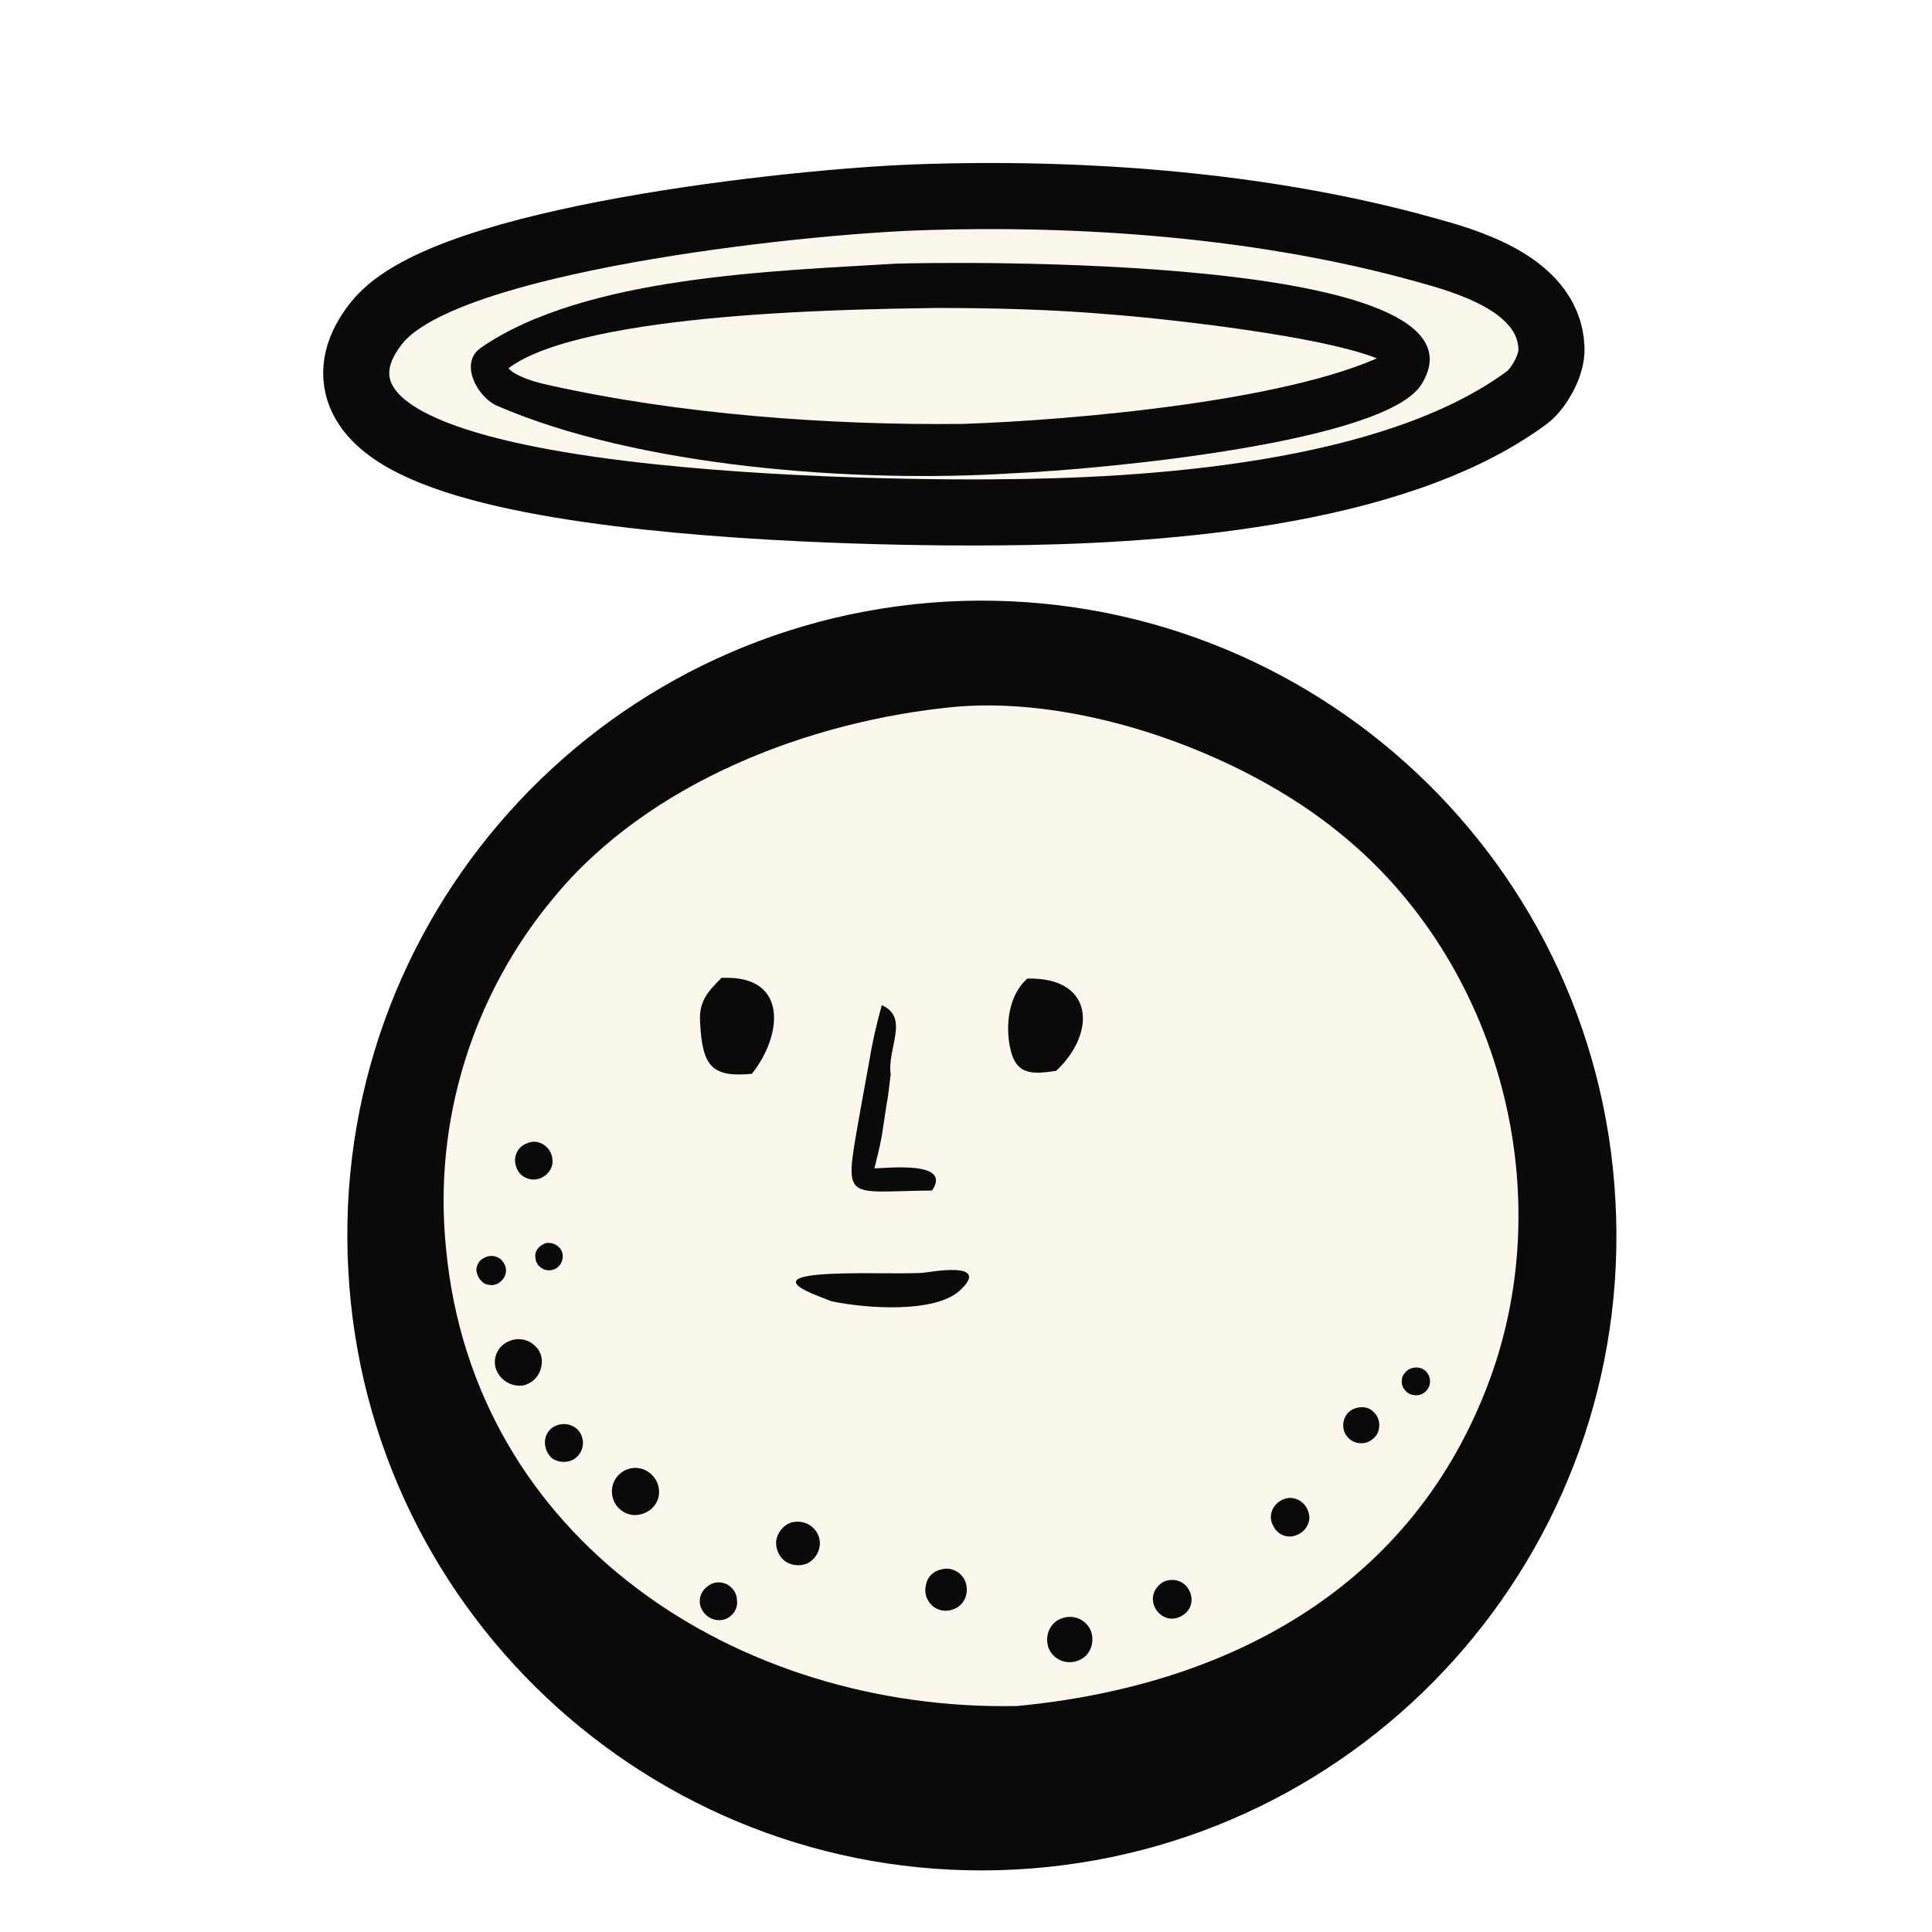
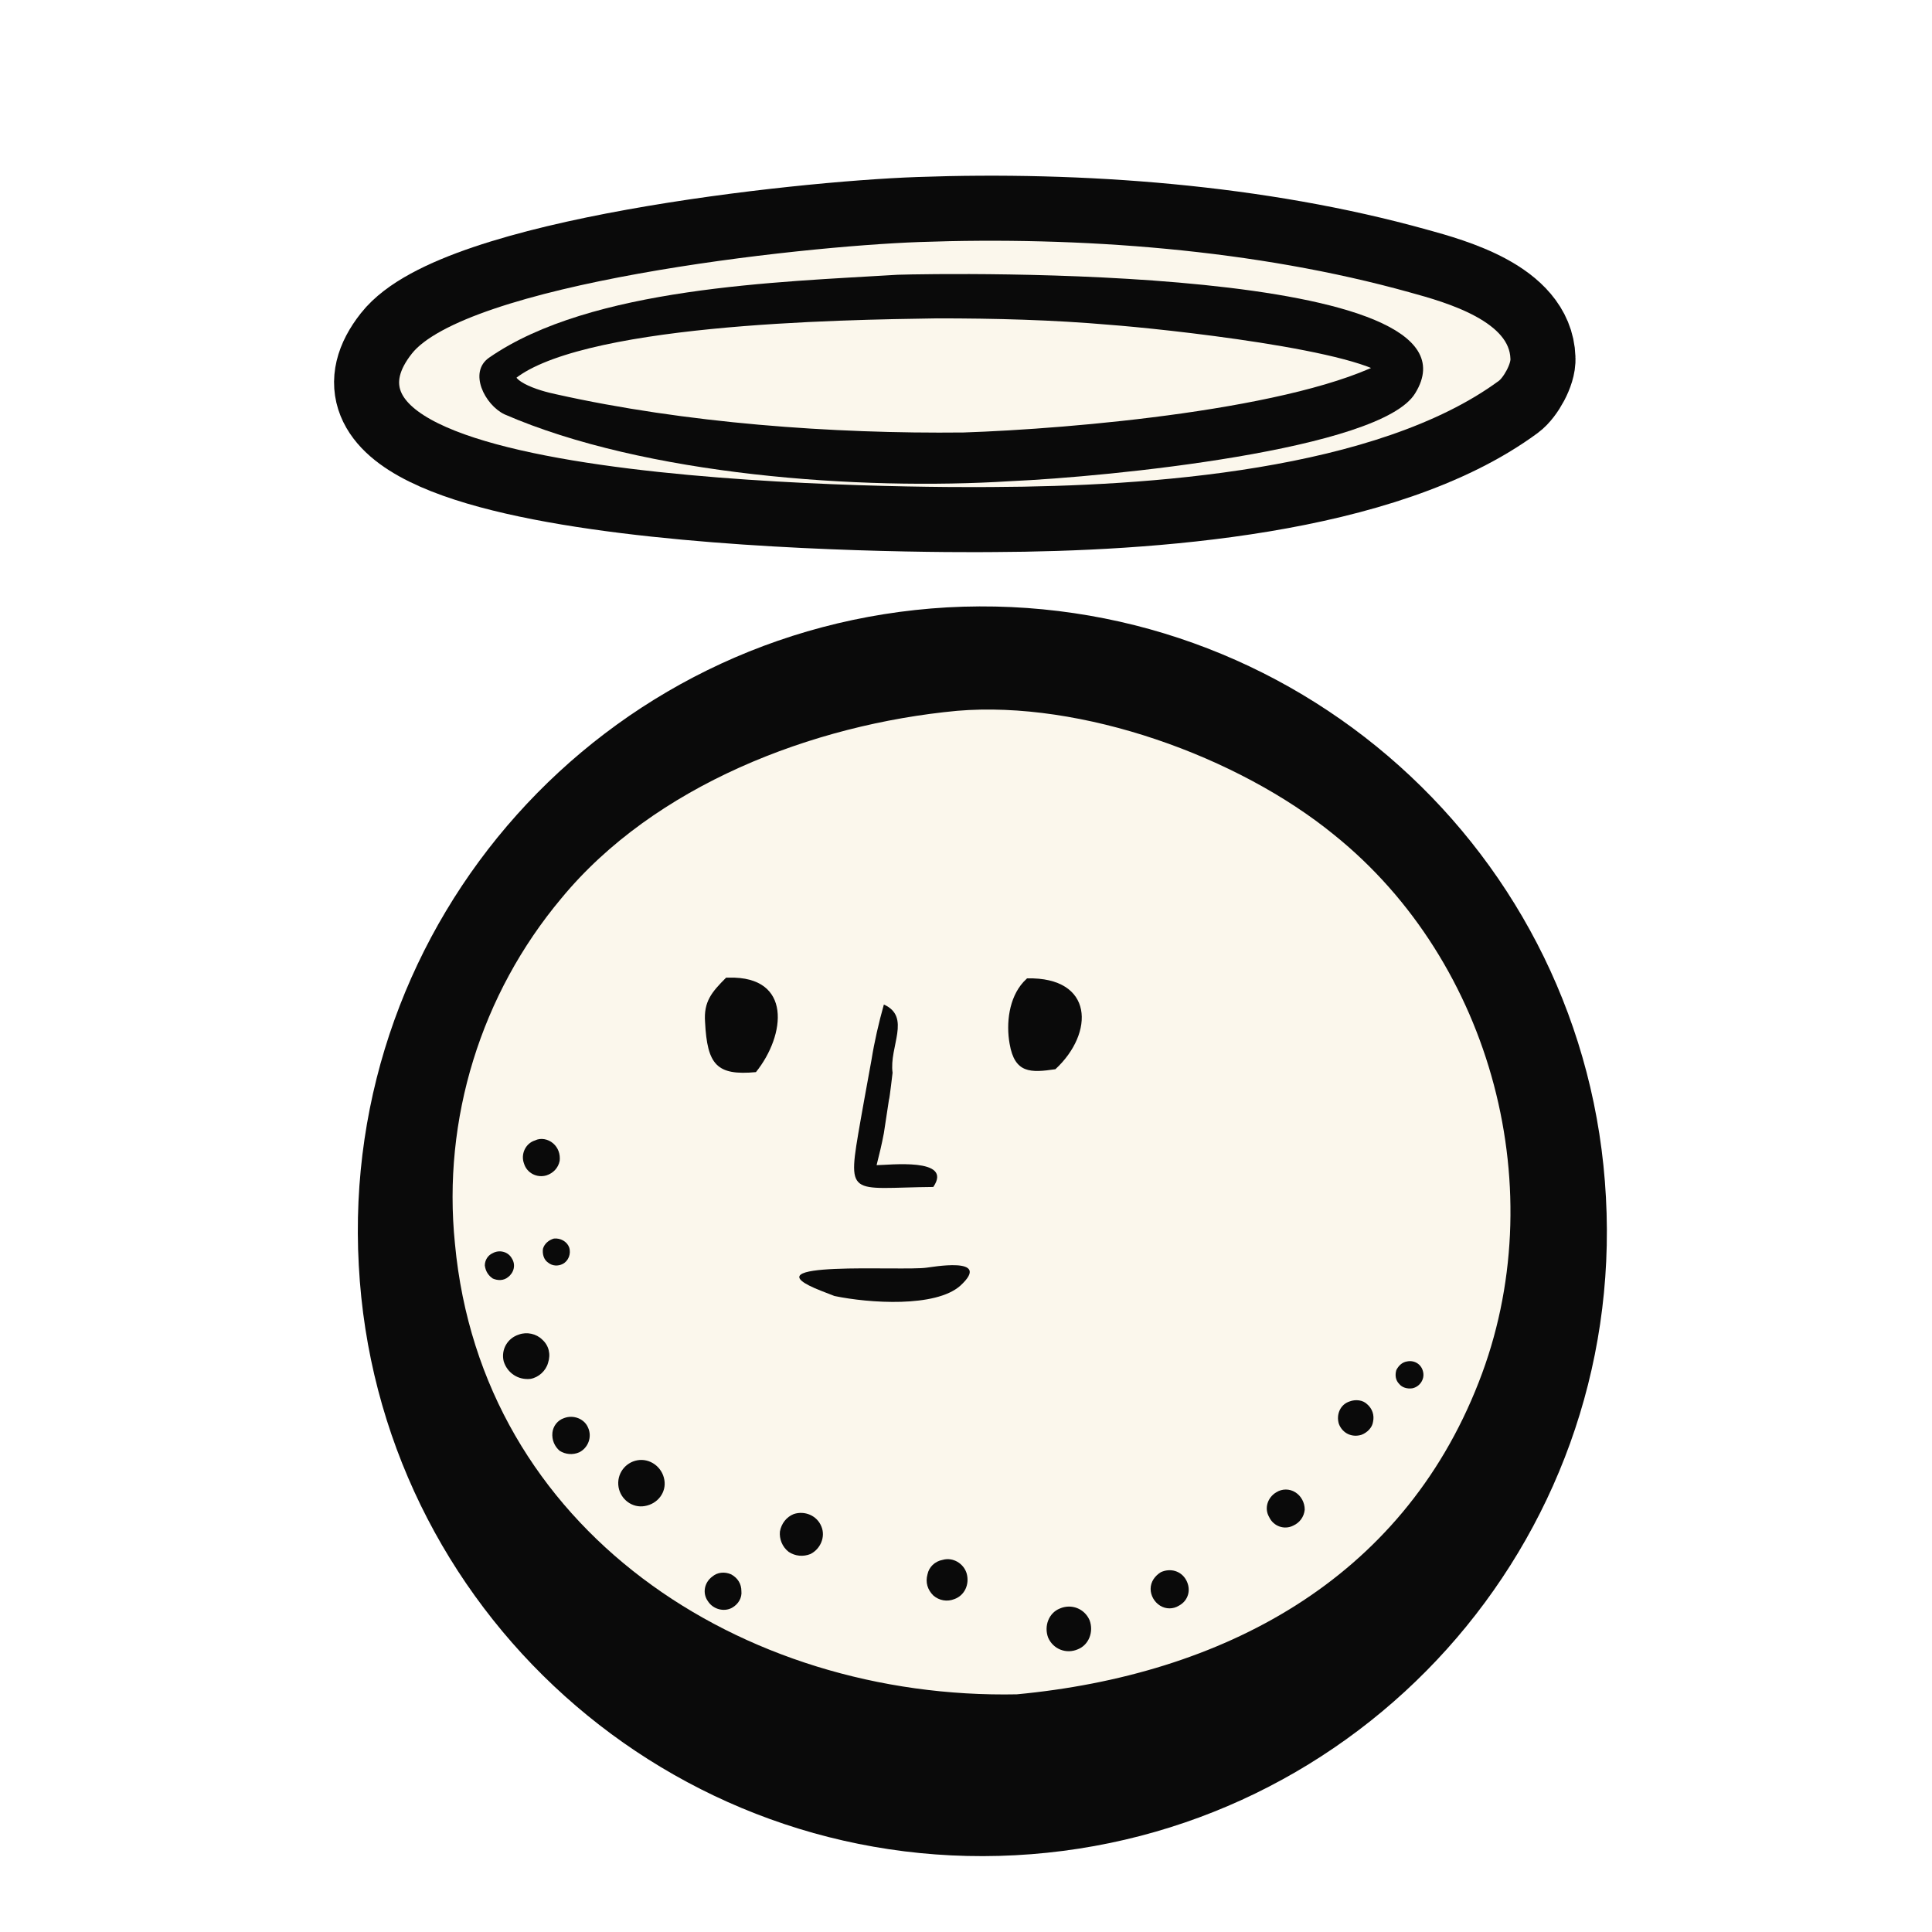
- <svg xmlns="http://www.w3.org/2000/svg" viewBox="738.7 381.0 261.6 261.6">
+ <svg xmlns="http://www.w3.org/2000/svg" viewBox="736.5 378.9 265.8 265.8">
  <g data-outlined="1" fill="#0a0a0a" stroke="#0a0a0a" stroke-width="13.9" stroke-linejoin="round">
    <path d="M867.2 469.4C910.9 467 948.2 500.4 950.5 544C952.9 587.7 919.4 624.9 875.8 627.2C832.3 629.5 795.1 596.1 792.8 552.6C790.4 509.1 823.7 471.9 867.2 469.4Z" />
    <path d="M868 474.7C885.7 473.2 907.7 481.1 921.3 492.2C943.8 510.3 952.4 542.8 941.8 569.8C930.8 598 905.3 611.3 876.5 614C837.7 614.8 800.9 590.8 797.1 550.2C795.3 532.5 800.8 514.8 812.2 501.2C825.4 485.2 847.7 476.6 868 474.7Z" />
    <path d="M836.4 513.4L836.8 513.4C845.5 513.2 844.6 521.3 840.5 526.4C835.1 526.9 833.8 525.4 833.5 519.5C833.3 516.7 834.4 515.4 836.4 513.4Z" />
    <path d="M877.8 513.5C887 513.3 887.1 521 881.7 526C878.3 526.5 876.1 526.6 875.4 522.5C874.9 519.7 875.3 516.2 877.3 514L877.8 513.5Z" />
    <path d="M858.1 517.1C861.9 518.8 858.8 522.9 859.3 526.5C859.3 526.4 858.9 530 858.8 530.2L858.1 534.8C857.8 536.4 857.5 537.6 857.1 539.2C858.7 539.2 867.7 538.1 864.9 542.2C853.2 542.3 853 543.9 854.9 533L855.4 530.2L856.4 524.7C856.8 522.2 857.4 519.6 858.1 517.1Z" />
    <path d="M864 553.3C864.3 553.3 873.2 551.6 868.6 555.8C865.2 558.8 856.1 558.2 851.3 557.2L849.5 556.5C838.5 552.2 860.7 553.8 864 553.3Z" />
    <path d="M862.9 410.2C885.1 409.4 909.5 411.2 931 417.2C936.1 418.6 946.1 421.4 946.3 428.2C946.4 429.6 945 432.1 943.9 432.9C926.5 445.7 894.3 447.8 873.3 447.9C864.9 448 774.3 448.2 791.6 426.3C799.8 415.9 846.1 410.8 862.9 410.2Z" />
    <path d="M860 416.7C866.4 416.5 942.2 415.2 931.2 433C926.5 440.8 889 444.5 875.5 445.1C854.8 446.4 825.2 444.3 805.9 435.9C803.2 434.6 800.9 430.1 803.8 428.1C817.8 418.4 843.6 417.7 860 416.7Z" />
    <path d="M865.4 420.7C873.4 420.7 881.4 420.9 889.4 421.6C896.1 422.1 925 425.1 928.6 429.3L928.3 430.2C915.5 437.2 884.1 439.9 869.1 440.4C850.9 440.6 830.5 439.1 812.6 435.1C810.2 434.6 804.3 433 805.7 429.8C815.1 421.4 852.3 420.9 865.4 420.7Z" />
  </g>
  <path fill="#0a0a0a" d="M867.2 469.4C910.9 467 948.2 500.4 950.5 544C952.9 587.7 919.4 624.9 875.8 627.2C832.3 629.5 795.1 596.1 792.8 552.6C790.4 509.1 823.7 471.9 867.2 469.4Z" />
  <path stroke="#0a0a0a" stroke-width="4" stroke-linejoin="round" fill="#fbf7ec" d="M868 474.7C885.7 473.2 907.7 481.1 921.3 492.2C943.8 510.3 952.4 542.8 941.8 569.8C930.8 598 905.3 611.3 876.5 614C837.7 614.8 800.9 590.8 797.1 550.2C795.3 532.5 800.8 514.8 812.2 501.2C825.4 485.2 847.7 476.6 868 474.7Z" />
  <path fill="#0a0a0a" d="M836.4 513.4L836.8 513.4C845.5 513.2 844.6 521.3 840.5 526.4C835.1 526.9 833.8 525.4 833.5 519.5C833.3 516.7 834.4 515.4 836.4 513.4Z" />
  <path fill="#0a0a0a" d="M877.8 513.5C887 513.3 887.1 521 881.7 526C878.3 526.5 876.1 526.6 875.4 522.5C874.9 519.7 875.3 516.2 877.3 514L877.8 513.5Z" />
  <path fill="#0a0a0a" d="M858.1 517.1C861.9 518.8 858.8 522.9 859.3 526.5C859.3 526.4 858.9 530 858.8 530.2L858.1 534.8C857.8 536.4 857.5 537.6 857.1 539.2C858.7 539.2 867.7 538.1 864.9 542.2C853.2 542.3 853 543.9 854.9 533L855.4 530.2L856.4 524.7C856.8 522.2 857.4 519.6 858.1 517.1Z" />
  <path fill="#0a0a0a" d="M864 553.3C864.3 553.3 873.2 551.6 868.6 555.8C865.2 558.8 856.1 558.2 851.3 557.2L849.5 556.5C838.5 552.2 860.7 553.8 864 553.3Z" />
  <path fill="#0a0a0a" d="M824.2 579.8C825.9 579.5 827.6 580.7 827.9 582.5C828.2 584.2 827 585.8 825.2 586.1C823.5 586.4 821.9 585.2 821.6 583.5C821.3 581.7 822.5 580.1 824.2 579.8Z" />
  <path fill="#0a0a0a" d="M807.9 562.5C809 562.1 810.3 562.4 811.1 563.2C812 564 812.3 565.2 811.9 566.4C811.6 567.5 810.6 568.4 809.5 568.6C807.8 568.8 806.3 567.8 805.8 566.2C805.4 564.6 806.3 563 807.9 562.5Z" />
  <path fill="#0a0a0a" d="M882.3 600.2C883.9 599.5 885.7 600.2 886.4 601.8C887 603.4 886.3 605.2 884.8 605.8C883.2 606.5 881.4 605.8 880.7 604.2C880.1 602.6 880.8 600.8 882.3 600.2Z" />
  <path fill="#0a0a0a" d="M845.7 587.2C847.2 586.7 848.9 587.4 849.5 588.9C850.1 590.3 849.4 592 848 592.7C847 593.1 845.9 593 845 592.4C844.1 591.7 843.7 590.6 843.8 589.6C844 588.5 844.7 587.6 845.7 587.2Z" />
  <path fill="#0a0a0a" d="M866.2 593.5C867.6 593.1 869.1 594 869.5 595.4C869.9 596.9 869.2 598.4 867.8 598.9C866.8 599.3 865.7 599.1 864.9 598.4C864.1 597.6 863.8 596.6 864.1 595.5C864.3 594.5 865.1 593.7 866.2 593.5Z" />
  <path fill="#0a0a0a" d="M896.2 595.2C897.5 594.6 899 595 899.7 596.3C900.4 597.6 900 599.1 898.7 599.8C897.9 600.3 896.9 600.3 896.1 599.8C895.3 599.3 894.8 598.4 894.8 597.5C894.8 596.5 895.4 595.7 896.2 595.2Z" />
  <path fill="#0a0a0a" d="M912.1 584.2C912.9 583.7 913.9 583.7 914.7 584.2C915.5 584.7 916 585.6 916 586.6C915.9 587.6 915.3 588.4 914.4 588.8C913.2 589.4 911.7 588.9 911.1 587.6C910.4 586.4 910.9 584.9 912.1 584.2Z" />
  <path fill="#0a0a0a" d="M814.1 574C815.4 573.5 816.9 574.1 817.4 575.3C818 576.6 817.4 578.1 816.2 578.7C815.3 579.1 814.3 579 813.5 578.5C812.8 577.9 812.4 577 812.5 576C812.6 575.1 813.2 574.3 814.1 574Z" />
  <path fill="#0a0a0a" d="M810.1 535.8C810.9 535.4 811.9 535.6 812.6 536.2C813.3 536.8 813.6 537.7 813.5 538.6C813.3 539.6 812.6 540.3 811.7 540.6C810.4 541 809 540.3 808.6 539C808.1 537.7 808.8 536.2 810.1 535.8Z" />
  <path fill="#0a0a0a" d="M834.5 595.8C835.2 595.2 836.2 595.1 837.1 595.5C838 596 838.5 596.8 838.5 597.8C838.6 598.7 838.1 599.6 837.2 600.1C836.1 600.7 834.6 600.3 833.9 599.2C833.1 598.1 833.4 596.6 834.5 595.8Z" />
  <path fill="#0a0a0a" d="M922.2 571.7C923 571.4 924 571.5 924.6 572.1C925.3 572.7 925.6 573.6 925.4 574.5C925.3 575.3 924.6 576 923.8 576.3C922.5 576.7 921.2 576.1 920.7 574.8C920.3 573.5 920.9 572.1 922.2 571.7Z" />
  <path fill="#0a0a0a" d="M804.3 551.3C805.2 550.8 806.4 551.1 806.9 552C807.5 552.9 807.2 554 806.4 554.6C805.8 555.1 805 555.1 804.3 554.8C803.7 554.4 803.3 553.8 803.2 553C803.2 552.3 803.6 551.6 804.3 551.3Z" />
  <path fill="#0a0a0a" d="M930.1 566.2C931.1 566 932.1 566.6 932.3 567.7C932.5 568.7 931.8 569.7 930.8 569.9C930.1 570 929.4 569.8 929 569.3C928.5 568.8 928.4 568.1 928.6 567.4C928.9 566.8 929.4 566.3 930.1 566.2Z" />
  <path fill="#0a0a0a" d="M812.7 549.3C813.6 549.2 814.5 549.7 814.8 550.5C815.1 551.4 814.7 552.4 813.9 552.8C813.3 553.1 812.5 553.1 811.9 552.6C811.3 552.2 811.1 551.4 811.2 550.7C811.4 550 812 549.5 812.7 549.3Z" />
  <path stroke="#0a0a0a" stroke-width="4" stroke-linejoin="round" fill="#fbf7ec" d="M862.9 410.2C885.1 409.4 909.5 411.2 931 417.2C936.1 418.6 946.1 421.4 946.3 428.2C946.4 429.6 945 432.1 943.9 432.9C926.5 445.7 894.3 447.8 873.3 447.9C864.9 448 774.3 448.2 791.6 426.3C799.8 415.9 846.1 410.8 862.9 410.2Z" />
  <path fill="#0a0a0a" d="M860 416.7C866.4 416.5 942.2 415.2 931.2 433C926.5 440.8 889 444.5 875.5 445.1C854.8 446.4 825.2 444.3 805.9 435.9C803.2 434.6 800.9 430.1 803.8 428.1C817.8 418.4 843.6 417.7 860 416.7Z" />
  <path stroke="#0a0a0a" stroke-width="4" stroke-linejoin="round" fill="#fbf7ec" d="M865.4 420.7C873.4 420.7 881.4 420.9 889.4 421.6C896.1 422.1 925 425.1 928.6 429.3L928.3 430.2C915.5 437.2 884.1 439.9 869.1 440.4C850.9 440.6 830.5 439.1 812.6 435.1C810.2 434.6 804.3 433 805.7 429.8C815.1 421.4 852.3 420.9 865.4 420.7Z" />
</svg>
